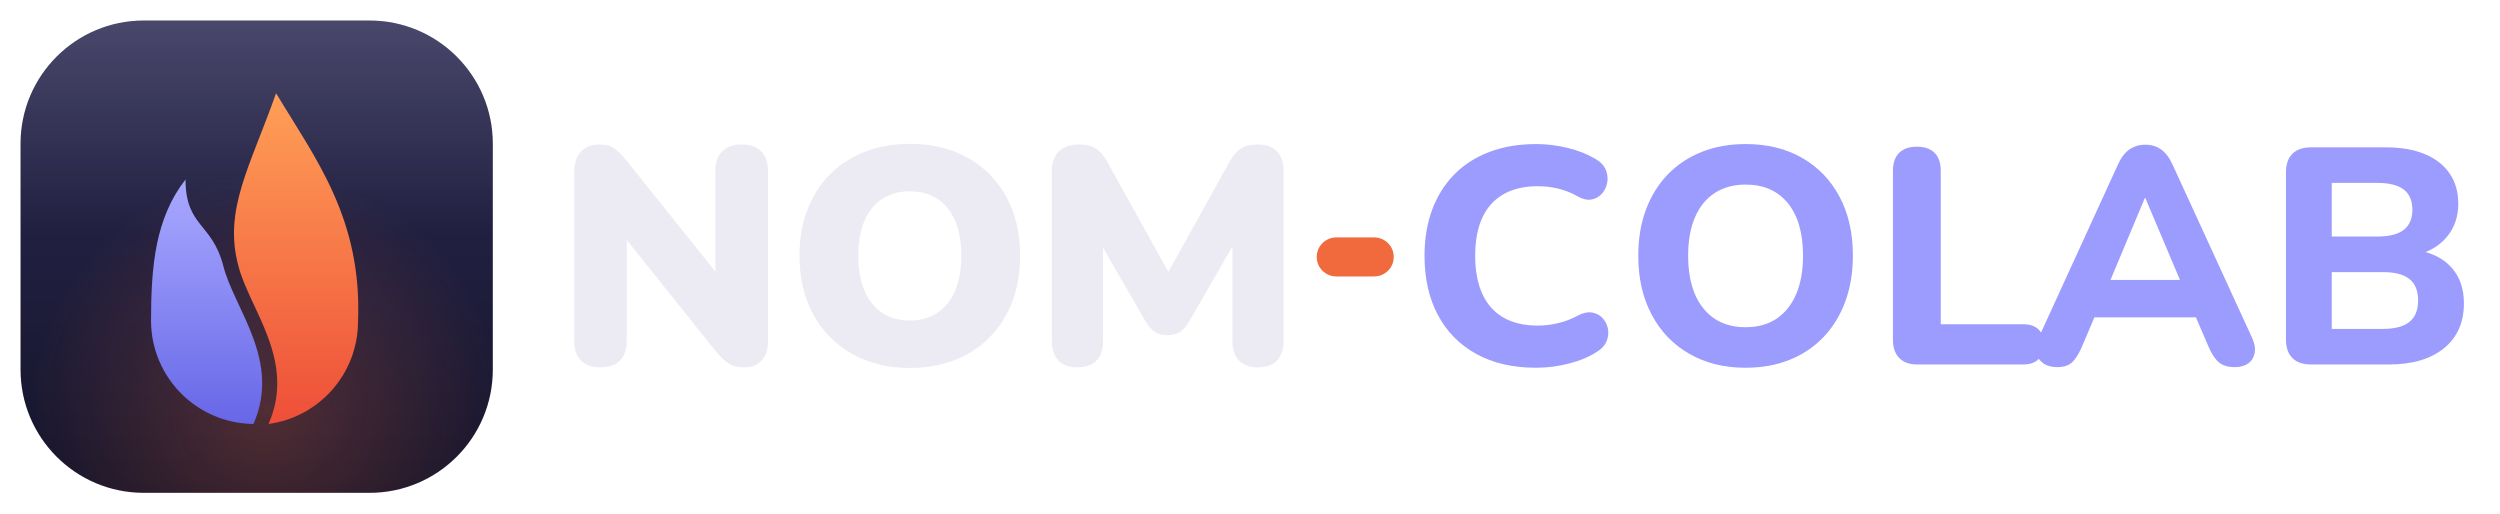
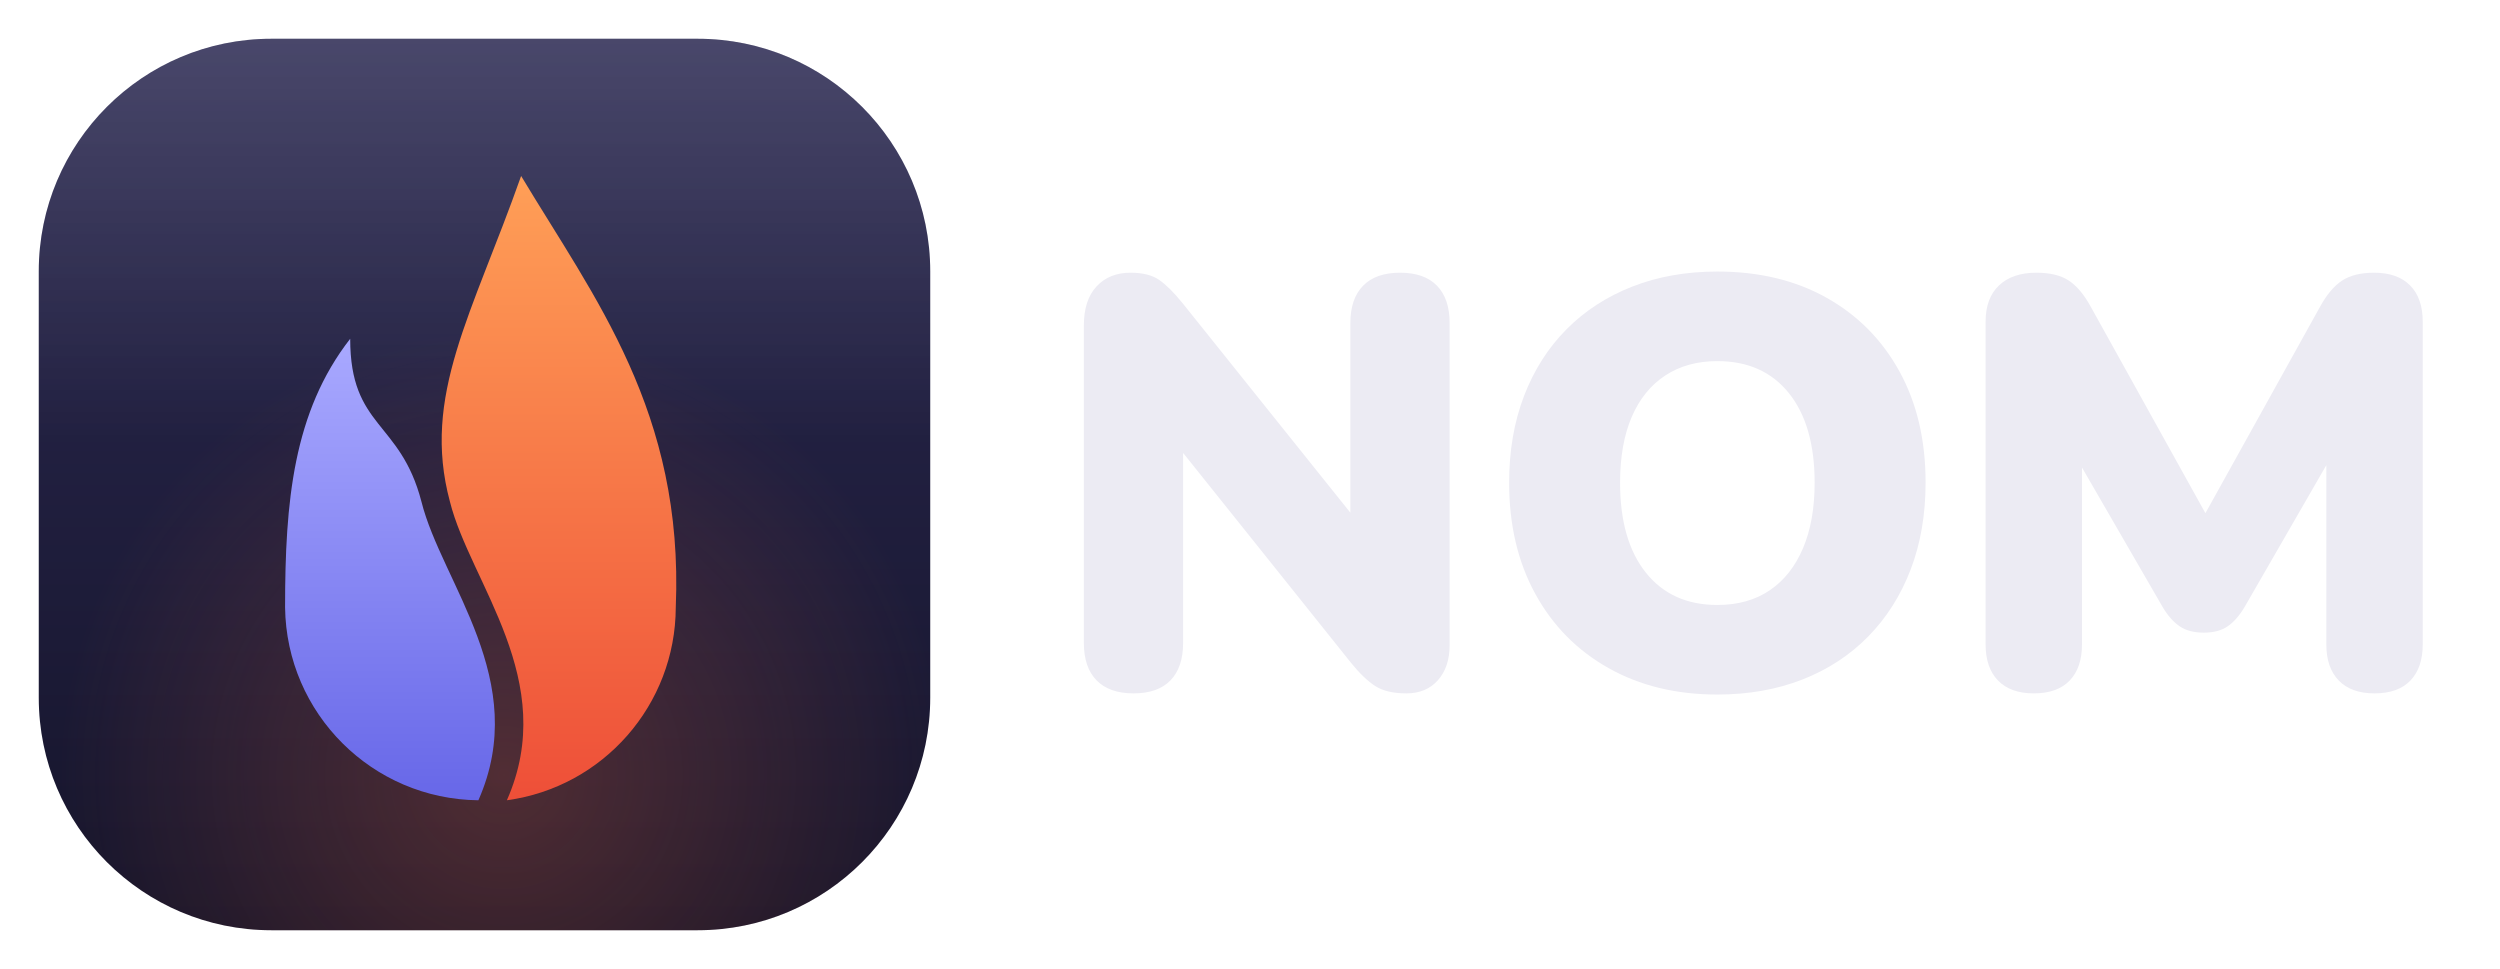
- <svg xmlns="http://www.w3.org/2000/svg" viewBox="0 0 487 100">
+ <svg xmlns="http://www.w3.org/2000/svg" viewBox="0 0 258 100">
  <g transform="translate(0 0)">
    <defs>
      <linearGradient id="of" x1="0" y1="0" x2="0" y2="1">
        <stop offset="0" stop-color="#2B2952" />
        <stop offset="1" stop-color="#15142A" />
      </linearGradient>
      <linearGradient id="oi" x1="0" y1="0" x2="0" y2="1">
        <stop offset="0" stop-color="#A9A9FF" />
        <stop offset="1" stop-color="#6767E8" />
      </linearGradient>
      <linearGradient id="od" x1="0" y1="0" x2="0" y2="1">
        <stop offset="0" stop-color="#FF9F57" />
        <stop offset="1" stop-color="#EE4F38" />
      </linearGradient>
      <radialGradient id="ob" cx="52" cy="80" r="46" gradientUnits="userSpaceOnUse">
        <stop offset="0" stop-color="#F06A3D" stop-opacity=".26" />
        <stop offset="1" stop-color="#F06A3D" stop-opacity="0" />
      </radialGradient>
      <linearGradient id="ol" x1="0" y1="0" x2="0" y2="1">
        <stop offset="0" stop-color="#fff" stop-opacity=".14" />
        <stop offset=".45" stop-color="#fff" stop-opacity="0" />
      </linearGradient>
    </defs>
    <rect x="4" y="4" width="92" height="92" rx="24" fill="url(#of)" />
    <rect x="4" y="4" width="92" height="92" rx="24" fill="url(#ob)" />
    <rect x="4" y="4" width="92" height="92" rx="24" fill="url(#ol)" />
    <g transform="translate(50 50.5) scale(0.84) translate(-50.5 -47.5)">
      <path d="M34 29C34 40 40.15 39 42.75 49C45.25 59 56.25 71 49.75 85.70A24 24 0 0 1 26 62C26 49 27 38 34 29Z" fill="url(#oi)" />
      <path d="M55 9C64 24 75 38 74 62A24 24 0 0 1 53.25 85.70C59.75 71 48.75 59 46.25 49C42.75 36 49 26 55 9Z" fill="url(#od)" />
    </g>
  </g>
  <g fill="#ECEBF3">
    <path transform="translate(108.00 71) scale(0.06)" d="M149.771 9.277Q108.0 9.277 86.115 -13.108Q64.229 -35.494 64.229 -77.626V-623.458Q64.229 -667.229 86.115 -690.753Q108.0 -714.277 144.494 -714.277Q175.795 -714.277 193.681 -701.946Q211.566 -689.615 233.952 -661.952L551.181 -265.843H522.627V-627.735Q522.627 -669.506 544.512 -691.892Q566.398 -714.277 608.169 -714.277Q649.94 -714.277 671.644 -691.892Q693.349 -669.506 693.349 -627.735V-73.711Q693.349 -36.132 673.283 -13.428Q653.217 9.277 619.0 9.277Q585.145 9.277 565.578 -3.235Q546.012 -15.747 523.627 -43.41L206.759 -439.519H234.952V-77.626Q234.952 -35.494 213.247 -13.108Q191.542 9.277 149.771 9.277Z" />
    <path transform="translate(153.00 71) scale(0.06)" d="M403.855 11.277Q297.385 11.277 216.416 -34.361Q135.446 -80.0 90.572 -162.139Q45.699 -244.277 45.699 -353.0Q45.699 -435.361 71.295 -502.181Q96.892 -569.0 144.265 -616.819Q191.639 -664.639 257.651 -690.458Q323.663 -716.277 403.855 -716.277Q511.325 -716.277 591.795 -671.139Q672.265 -626.0 717.138 -544.361Q762.012 -462.723 762.012 -353.361Q762.012 -271.0 736.415 -204.0Q710.819 -137.0 663.446 -88.681Q616.072 -40.361 550.06 -14.542Q484.048 11.277 403.855 11.277ZM403.855 -142.783Q456.723 -142.783 493.922 -167.994Q531.121 -193.205 551.151 -240.307Q571.181 -287.41 571.181 -353.0Q571.181 -451.928 526.94 -507.073Q482.699 -562.217 403.855 -562.217Q351.988 -562.217 314.289 -537.506Q276.59 -512.795 256.56 -466.193Q236.53 -419.59 236.53 -353.0Q236.53 -253.795 280.952 -198.289Q325.373 -142.783 403.855 -142.783Z" />
    <path transform="translate(200.94 71) scale(0.06)" d="M149.132 9.277Q109.0 9.277 87.615 -12.789Q66.229 -34.855 66.229 -74.988V-630.012Q66.229 -670.506 89.253 -692.392Q112.277 -714.277 153.687 -714.277Q188.903 -714.277 209.47 -700.627Q230.036 -686.976 247.144 -655.675L461.578 -269.554H427.024L641.458 -655.675Q658.566 -686.976 679.271 -700.627Q699.976 -714.277 734.554 -714.277Q774.687 -714.277 796.391 -692.392Q818.096 -670.506 818.096 -630.012V-74.988Q818.096 -34.855 796.891 -12.789Q775.687 9.277 735.193 9.277Q695.06 9.277 673.675 -12.789Q652.289 -34.855 652.289 -74.988V-419.218H673.012L511.542 -139.024Q498.349 -116.916 482.56 -106.042Q466.771 -95.169 441.385 -95.169Q416.0 -95.169 399.849 -106.223Q383.699 -117.277 370.868 -139.024L208.674 -419.579H232.036V-74.988Q232.036 -34.855 210.831 -12.789Q189.626 9.277 149.132 9.277Z" />
  </g>
-   <rect x="256.50" y="46.25" width="15" height="7.6" rx="3.8" fill="#F06A3D" />
-   <g fill="#9C9CFF">
-     <path transform="translate(274.50 71) scale(0.06)" d="M412.518 10.626Q299.072 10.626 217.91 -34.187Q136.747 -79.0 93.338 -160.657Q49.928 -242.313 49.928 -353.0Q49.928 -435.687 74.711 -502.343Q99.494 -569.0 146.217 -616.657Q192.94 -664.313 260.319 -689.97Q327.698 -715.626 412.518 -715.626Q463.132 -715.626 514.41 -703.193Q565.687 -690.759 604.434 -667.578Q629.193 -653.638 638.072 -632.789Q646.951 -611.94 643.265 -591.151Q639.578 -570.362 626.295 -555.073Q613.012 -539.784 592.789 -535.778Q572.566 -531.772 548.374 -545.146Q518.0 -562.64 485.132 -570.7Q452.265 -578.76 417.771 -578.76Q351.156 -578.76 305.758 -552.423Q260.36 -526.085 237.396 -476.097Q214.432 -426.109 214.432 -353.0Q214.432 -280.578 237.396 -229.746Q260.36 -178.915 305.758 -152.577Q351.156 -126.24 417.771 -126.24Q450.132 -126.24 483.687 -134.173Q517.241 -142.107 548.049 -158.975Q573.807 -172.288 594.283 -168.595Q614.759 -164.903 628.168 -150.457Q641.578 -136.012 645.421 -115.91Q649.265 -95.807 641.229 -75.802Q633.193 -55.796 611.121 -42.169Q573.626 -17.241 520.006 -3.307Q466.385 10.626 412.518 10.626Z" />
-     <path transform="translate(316.14 71) scale(0.06)" d="M398.325 10.626Q294.132 10.626 215.44 -34.687Q136.747 -80.0 93.338 -161.813Q49.928 -243.626 49.928 -353.0Q49.928 -435.687 74.711 -502.343Q99.494 -569.0 145.404 -616.657Q191.313 -664.313 255.536 -689.97Q319.759 -715.626 398.325 -715.626Q503.518 -715.626 581.71 -670.813Q659.903 -626.0 703.312 -544.687Q746.722 -463.374 746.722 -353.687Q746.722 -271.0 721.939 -204.0Q697.156 -137.0 651.246 -88.843Q605.337 -40.687 541.114 -15.03Q476.891 10.626 398.325 10.626ZM398.325 -120.987Q457.374 -120.987 498.802 -148.637Q540.229 -176.288 562.537 -228.433Q584.844 -280.578 584.844 -353.0Q584.844 -462.663 535.886 -523.338Q486.928 -584.013 398.325 -584.013Q340.276 -584.013 298.348 -556.863Q256.42 -529.712 234.113 -478.067Q211.806 -426.422 211.806 -353.0Q211.806 -243.71 261.107 -182.348Q310.409 -120.987 398.325 -120.987Z" />
-     <path transform="translate(364.50 71) scale(0.06)" d="M149.518 0.0Q111.94 0.0 91.338 -20.946Q70.735 -41.891 70.735 -79.469V-628.278Q70.735 -666.856 90.838 -686.958Q110.94 -707.06 148.518 -707.06Q186.095 -707.06 206.041 -686.958Q225.987 -666.856 225.987 -628.278V-130.613H493.747Q526.072 -130.613 543.391 -113.794Q560.71 -96.975 560.71 -65.65Q560.71 -34.325 543.391 -17.162Q526.072 0.0 493.747 0.0Z" />
-     <path transform="translate(395.28 71) scale(0.06)" d="M90.578 8.626Q62.819 8.626 45.187 -4.253Q27.554 -17.132 23.458 -39.078Q19.362 -61.023 31.554 -88.409L288.35 -649.29Q303.856 -683.302 326.115 -698.464Q348.374 -713.626 377.385 -713.626Q405.71 -713.626 427.812 -698.464Q449.915 -683.302 465.42 -649.29L722.903 -88.409Q736.095 -60.71 732.312 -38.421Q728.529 -16.132 711.554 -3.753Q694.578 8.626 667.819 8.626Q634.181 8.626 615.705 -7.223Q597.229 -23.072 582.724 -57.023L523.049 -195.807L585.193 -152.977H167.891L230.035 -195.807L171.047 -57.023Q155.854 -22.385 139.348 -6.879Q122.843 8.626 90.578 8.626ZM375.385 -540.002 247.288 -234.566 220.035 -274.397H533.049L506.482 -234.566L377.385 -540.002Z" />
-     <path transform="translate(441.06 71) scale(0.06)" d="M152.204 0.0Q112.626 0.0 91.681 -20.946Q70.735 -41.891 70.735 -81.469V-623.531Q70.735 -663.109 91.681 -684.054Q112.626 -705.0 152.204 -705.0H394.397Q469.337 -705.0 521.963 -682.843Q574.59 -660.687 602.403 -619.687Q630.216 -578.687 630.216 -522.313Q630.216 -459.253 593.999 -415.253Q557.782 -371.253 495.348 -355.94V-371.566Q568.409 -359.313 608.469 -314.47Q648.529 -269.626 648.529 -198.566Q648.529 -105.193 583.62 -52.596Q518.71 0.0 404.771 0.0ZM219.42 -115.481H384.385Q444.241 -115.481 472.013 -138.535Q499.784 -161.59 499.784 -207.698Q499.784 -254.494 472.013 -277.205Q444.241 -299.916 384.385 -299.916H219.42ZM219.42 -415.397H366.759Q425.241 -415.397 453.199 -437.138Q481.157 -458.879 481.157 -502.615Q481.157 -546.35 453.199 -567.935Q425.241 -589.519 366.759 -589.519H219.42Z" />
-   </g>
</svg>
